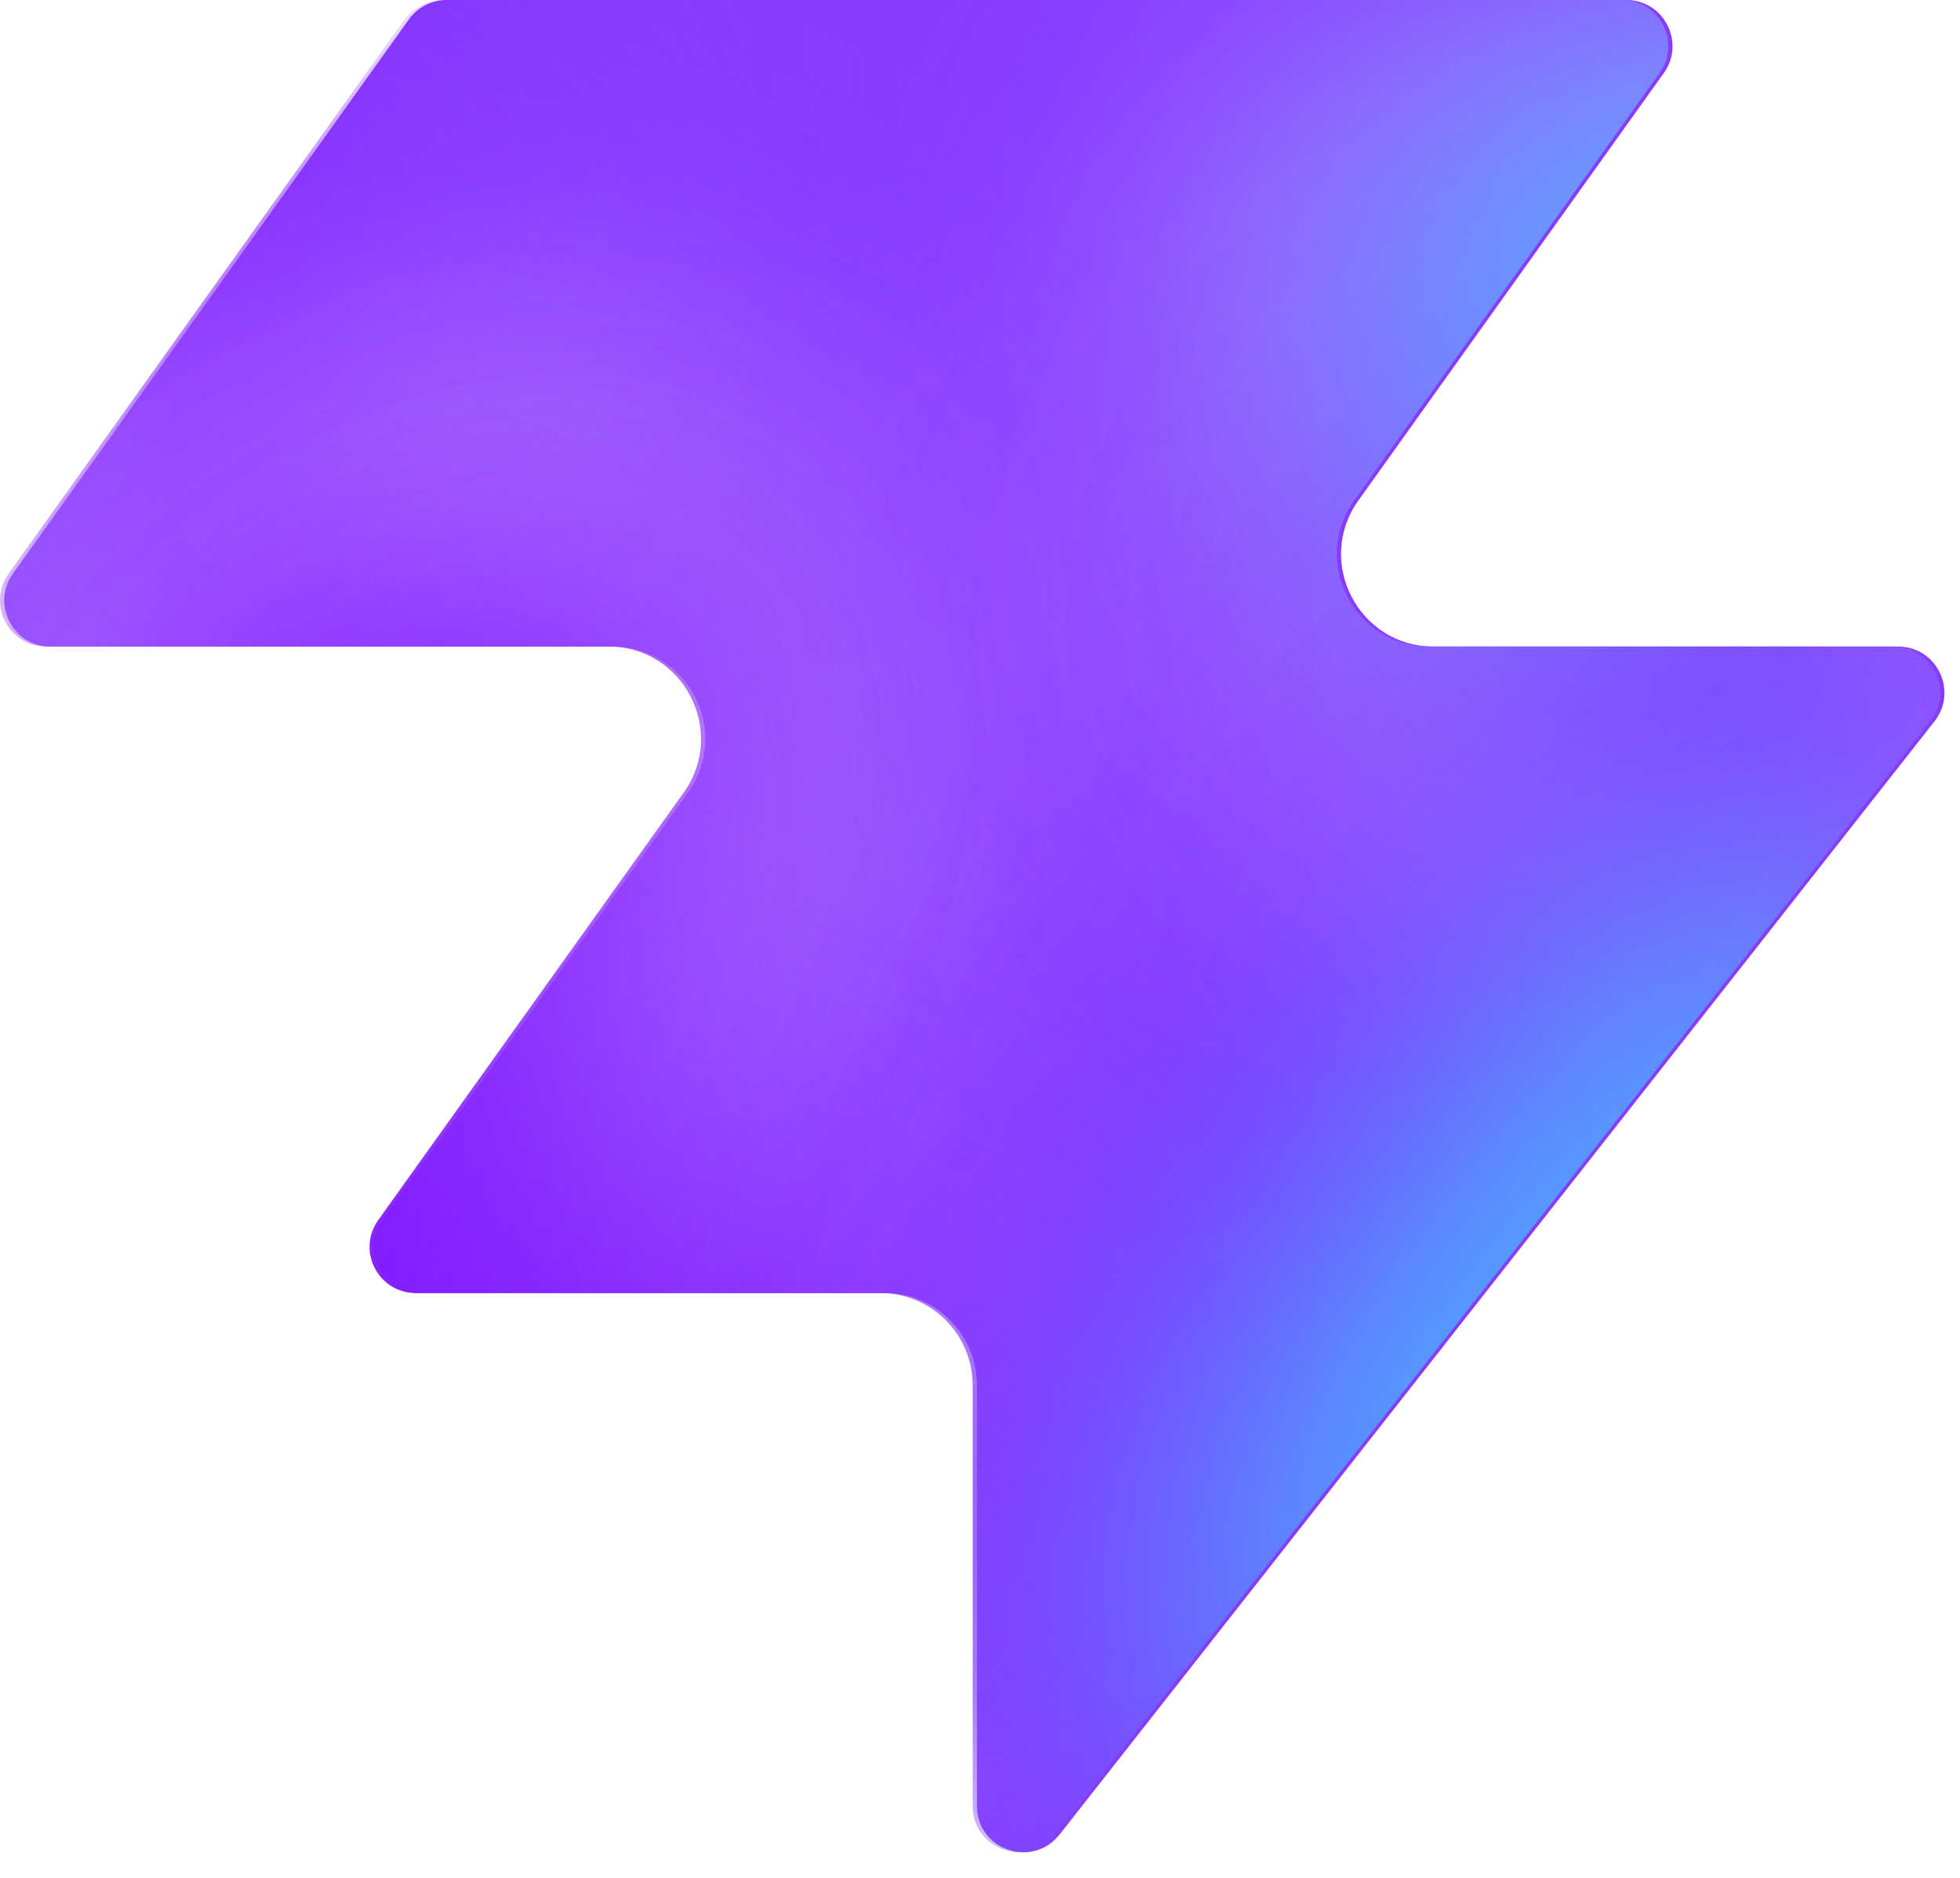
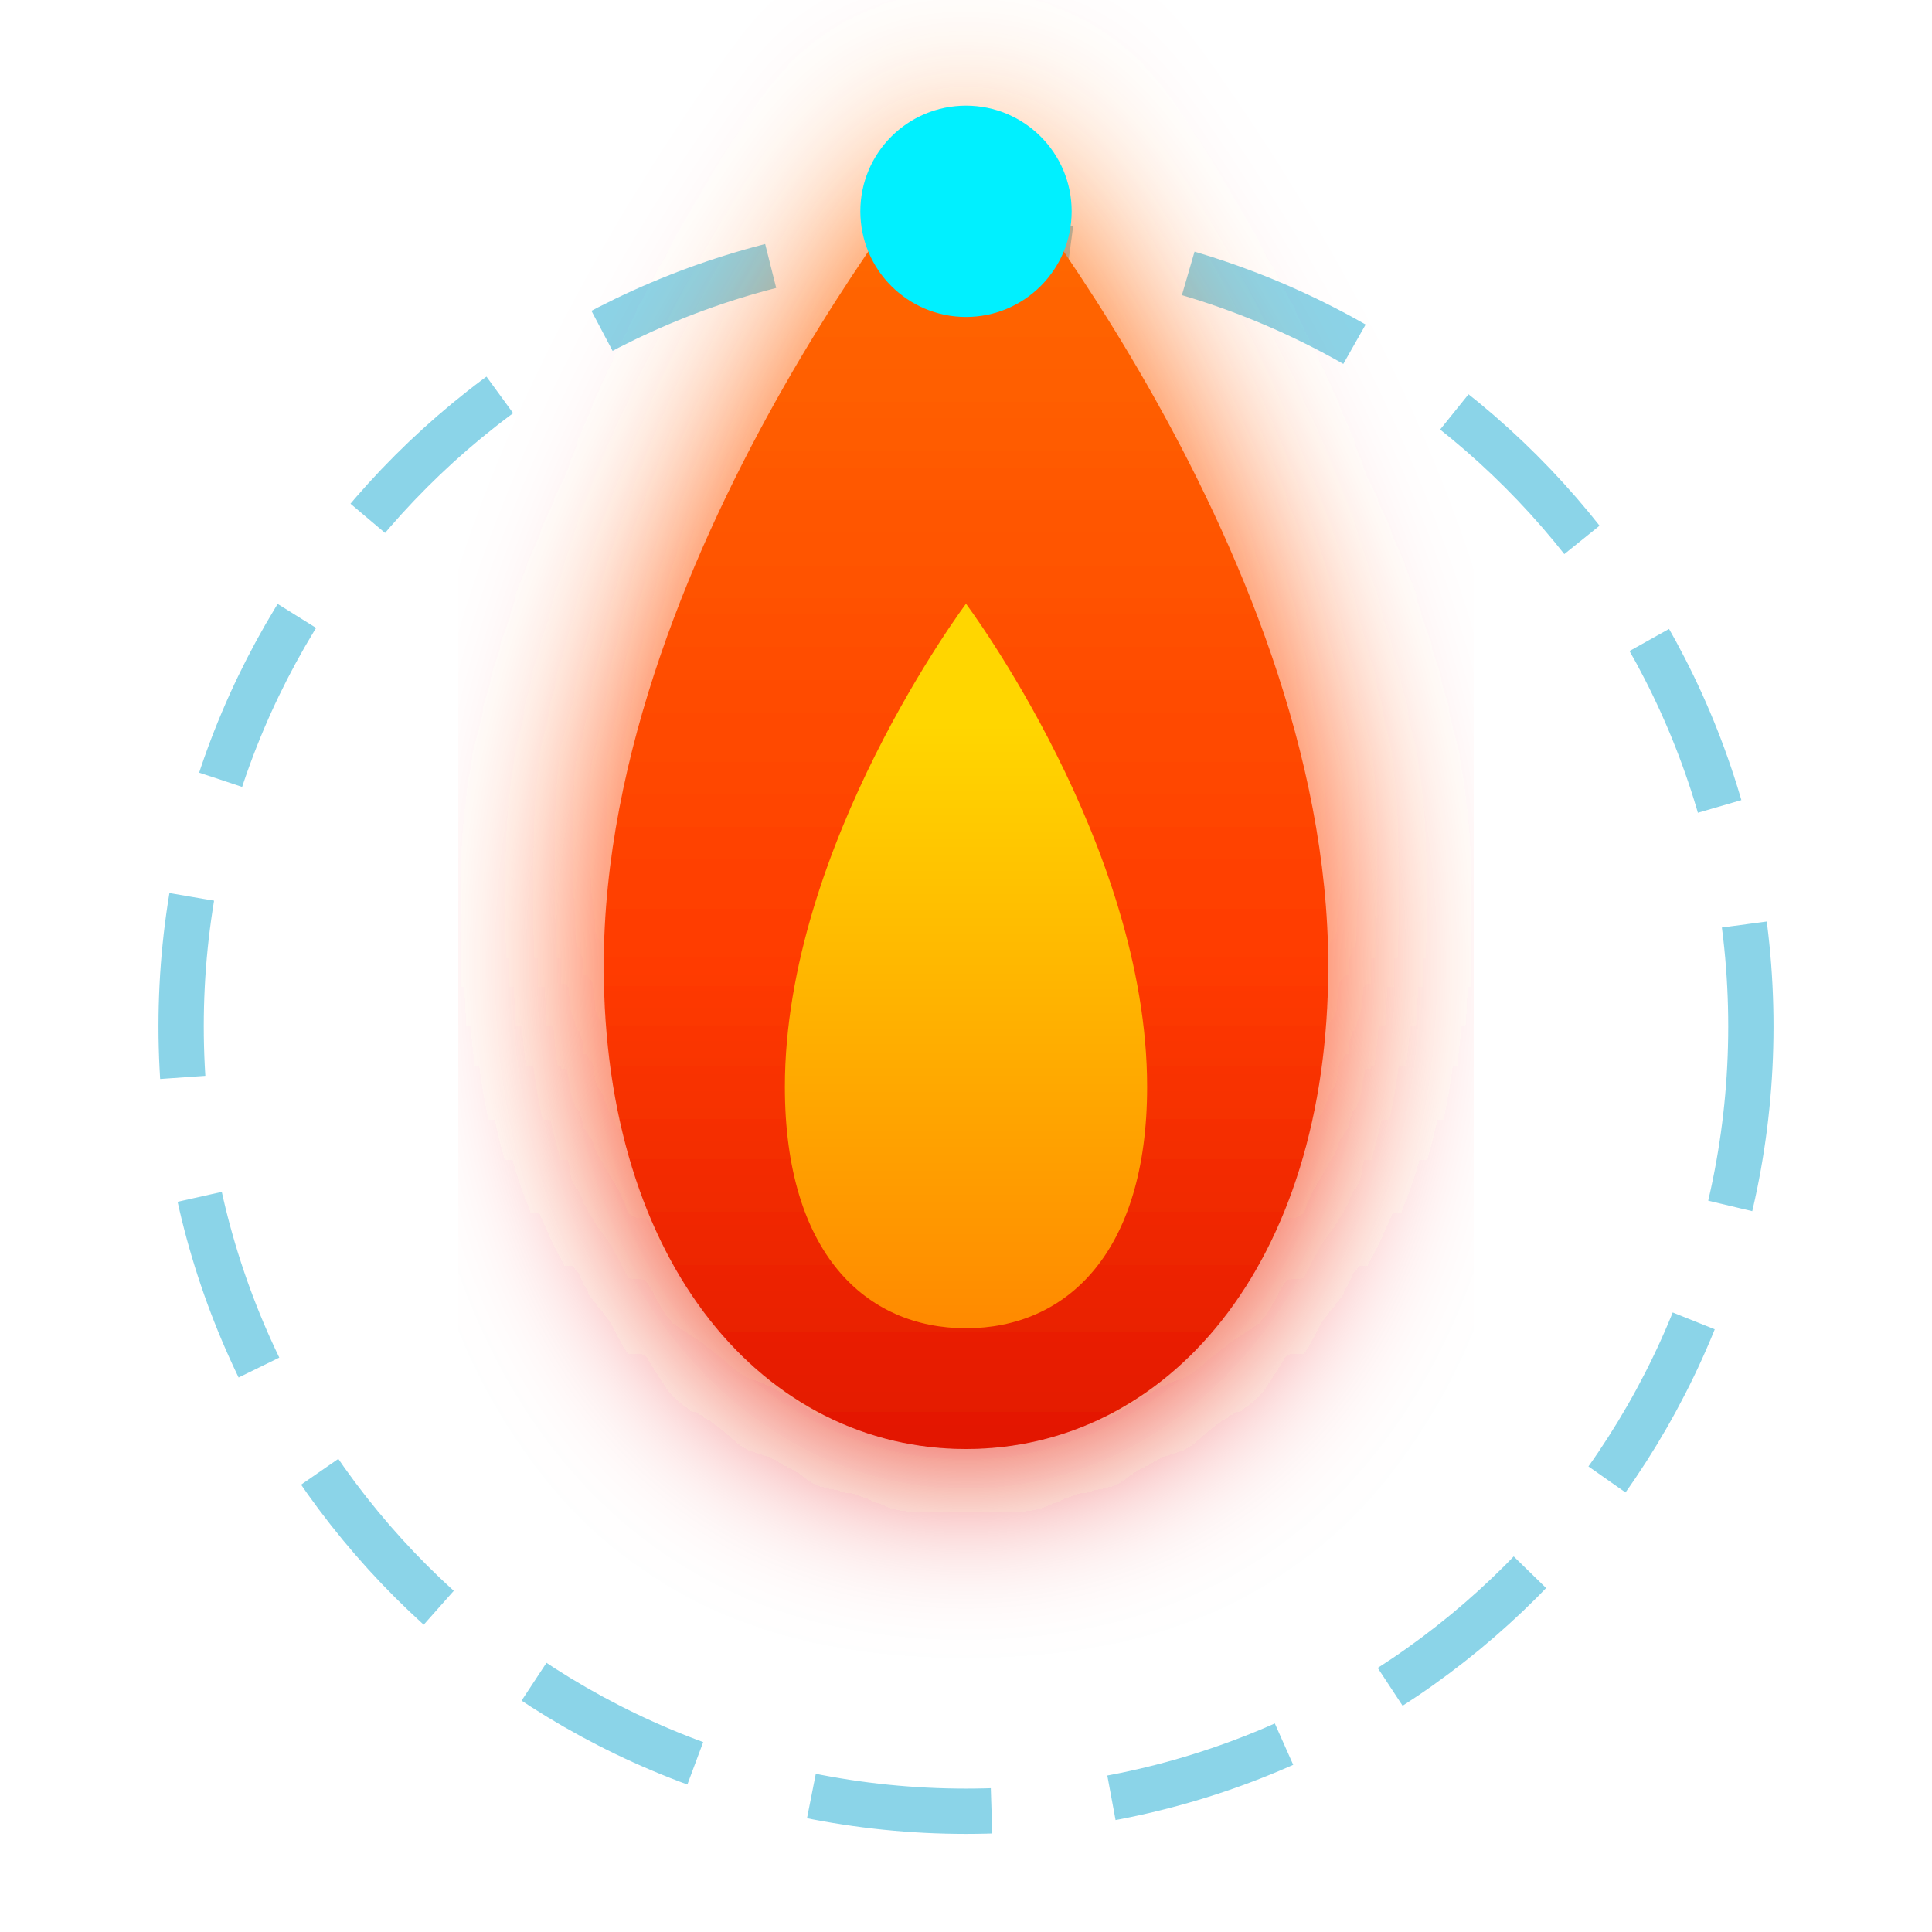
- <svg xmlns="http://www.w3.org/2000/svg" width="48" height="46" fill="none" viewBox="0 0 48 46">
-   <path fill="#863bff" d="M25.946 44.938c-.664.845-2.021.375-2.021-.698V33.937a2.26 2.26 0 0 0-2.262-2.262H10.287c-.92 0-1.456-1.04-.92-1.788l7.48-10.471c1.07-1.497 0-3.578-1.842-3.578H1.237c-.92 0-1.456-1.04-.92-1.788L10.013.474c.214-.297.556-.474.92-.474h28.894c.92 0 1.456 1.04.92 1.788l-7.48 10.471c-1.07 1.498 0 3.579 1.842 3.579h11.377c.943 0 1.473 1.088.89 1.83L25.947 44.94z" style="fill:#863bff;fill:color(display-p3 .525 .23 1);fill-opacity:1" />
-   <mask id="a" width="48" height="46" x="0" y="0" maskUnits="userSpaceOnUse" style="mask-type:alpha">
-     <path fill="#000" d="M25.842 44.938c-.664.844-2.021.375-2.021-.698V33.937a2.26 2.26 0 0 0-2.262-2.262H10.183c-.92 0-1.456-1.04-.92-1.788l7.48-10.471c1.07-1.498 0-3.579-1.842-3.579H1.133c-.92 0-1.456-1.04-.92-1.787L9.91.473c.214-.297.556-.474.92-.474h28.894c.92 0 1.456 1.04.92 1.788l-7.48 10.471c-1.07 1.498 0 3.578 1.842 3.578h11.377c.943 0 1.473 1.088.89 1.832L25.843 44.94z" style="fill:#000;fill-opacity:1" />
-   </mask>
-   <g mask="url(#a)">
-     <g filter="url(#b)">
-       <ellipse cx="5.508" cy="14.704" fill="#ede6ff" rx="5.508" ry="14.704" style="fill:#ede6ff;fill:color(display-p3 .927 .903 1);fill-opacity:1" transform="matrix(.00324 1 1 -.00324 -4.47 31.516)" />
-     </g>
-     <g filter="url(#c)">
-       <ellipse cx="10.399" cy="29.851" fill="#ede6ff" rx="10.399" ry="29.851" style="fill:#ede6ff;fill:color(display-p3 .927 .903 1);fill-opacity:1" transform="matrix(.00324 1 1 -.00324 -39.328 7.883)" />
-     </g>
-     <g filter="url(#d)">
-       <ellipse cx="5.508" cy="30.487" fill="#7e14ff" rx="5.508" ry="30.487" style="fill:#7e14ff;fill:color(display-p3 .492 .077 1);fill-opacity:1" transform="rotate(89.814 -25.913 -14.639)scale(1 -1)" />
-     </g>
-     <g filter="url(#e)">
-       <ellipse cx="5.508" cy="30.599" fill="#7e14ff" rx="5.508" ry="30.599" style="fill:#7e14ff;fill:color(display-p3 .492 .077 1);fill-opacity:1" transform="rotate(89.814 -32.644 -3.334)scale(1 -1)" />
-     </g>
-     <g filter="url(#f)">
-       <ellipse cx="5.508" cy="30.599" fill="#7e14ff" rx="5.508" ry="30.599" style="fill:#7e14ff;fill:color(display-p3 .492 .077 1);fill-opacity:1" transform="matrix(.00324 1 1 -.00324 -34.34 30.47)" />
-     </g>
-     <g filter="url(#g)">
-       <ellipse cx="14.072" cy="22.078" fill="#ede6ff" rx="14.072" ry="22.078" style="fill:#ede6ff;fill:color(display-p3 .927 .903 1);fill-opacity:1" transform="rotate(93.35 24.506 48.493)scale(-1 1)" />
-     </g>
-     <g filter="url(#h)">
-       <ellipse cx="3.47" cy="21.501" fill="#7e14ff" rx="3.47" ry="21.501" style="fill:#7e14ff;fill:color(display-p3 .492 .077 1);fill-opacity:1" transform="rotate(89.009 28.708 47.59)scale(-1 1)" />
-     </g>
-     <g filter="url(#i)">
-       <ellipse cx="3.47" cy="21.501" fill="#7e14ff" rx="3.47" ry="21.501" style="fill:#7e14ff;fill:color(display-p3 .492 .077 1);fill-opacity:1" transform="rotate(89.009 28.708 47.59)scale(-1 1)" />
-     </g>
-     <g filter="url(#j)">
-       <ellipse cx=".387" cy="8.972" fill="#7e14ff" rx="4.407" ry="29.108" style="fill:#7e14ff;fill:color(display-p3 .492 .077 1);fill-opacity:1" transform="rotate(39.51 .387 8.972)" />
-     </g>
-     <g filter="url(#k)">
-       <ellipse cx="47.523" cy="-6.092" fill="#7e14ff" rx="4.407" ry="29.108" style="fill:#7e14ff;fill:color(display-p3 .492 .077 1);fill-opacity:1" transform="rotate(37.892 47.523 -6.092)" />
-     </g>
-     <g filter="url(#l)">
-       <ellipse cx="41.412" cy="6.333" fill="#47bfff" rx="5.971" ry="9.665" style="fill:#47bfff;fill:color(display-p3 .28 .748 1);fill-opacity:1" transform="rotate(37.892 41.412 6.333)" />
-     </g>
-     <g filter="url(#m)">
-       <ellipse cx="-1.879" cy="38.332" fill="#7e14ff" rx="4.407" ry="29.108" style="fill:#7e14ff;fill:color(display-p3 .492 .077 1);fill-opacity:1" transform="rotate(37.892 -1.88 38.332)" />
-     </g>
-     <g filter="url(#n)">
-       <ellipse cx="-1.879" cy="38.332" fill="#7e14ff" rx="4.407" ry="29.108" style="fill:#7e14ff;fill:color(display-p3 .492 .077 1);fill-opacity:1" transform="rotate(37.892 -1.88 38.332)" />
-     </g>
-     <g filter="url(#o)">
-       <ellipse cx="35.651" cy="29.907" fill="#7e14ff" rx="4.407" ry="29.108" style="fill:#7e14ff;fill:color(display-p3 .492 .077 1);fill-opacity:1" transform="rotate(37.892 35.651 29.907)" />
-     </g>
-     <g filter="url(#p)">
-       <ellipse cx="38.418" cy="32.4" fill="#47bfff" rx="5.971" ry="15.297" style="fill:#47bfff;fill:color(display-p3 .28 .748 1);fill-opacity:1" transform="rotate(37.892 38.418 32.4)" />
-     </g>
-   </g>
+ <svg xmlns="http://www.w3.org/2000/svg" viewBox="0 0 64 64" fill="none">
  <defs>
-     <filter id="b" width="60.045" height="41.654" x="-19.77" y="16.149" color-interpolation-filters="sRGB" filterUnits="userSpaceOnUse">
-       <feFlood flood-opacity="0" result="BackgroundImageFix" />
-       <feBlend in="SourceGraphic" in2="BackgroundImageFix" result="shape" />
-       <feGaussianBlur result="effect1_foregroundBlur_2002_17158" stdDeviation="7.659" />
-     </filter>
-     <filter id="c" width="90.34" height="51.437" x="-54.613" y="-7.533" color-interpolation-filters="sRGB" filterUnits="userSpaceOnUse">
-       <feFlood flood-opacity="0" result="BackgroundImageFix" />
-       <feBlend in="SourceGraphic" in2="BackgroundImageFix" result="shape" />
-       <feGaussianBlur result="effect1_foregroundBlur_2002_17158" stdDeviation="7.659" />
-     </filter>
-     <filter id="d" width="79.355" height="29.4" x="-49.64" y="2.03" color-interpolation-filters="sRGB" filterUnits="userSpaceOnUse">
-       <feFlood flood-opacity="0" result="BackgroundImageFix" />
-       <feBlend in="SourceGraphic" in2="BackgroundImageFix" result="shape" />
-       <feGaussianBlur result="effect1_foregroundBlur_2002_17158" stdDeviation="4.596" />
-     </filter>
-     <filter id="e" width="79.579" height="29.4" x="-45.045" y="20.029" color-interpolation-filters="sRGB" filterUnits="userSpaceOnUse">
-       <feFlood flood-opacity="0" result="BackgroundImageFix" />
-       <feBlend in="SourceGraphic" in2="BackgroundImageFix" result="shape" />
-       <feGaussianBlur result="effect1_foregroundBlur_2002_17158" stdDeviation="4.596" />
-     </filter>
-     <filter id="f" width="79.579" height="29.4" x="-43.513" y="21.178" color-interpolation-filters="sRGB" filterUnits="userSpaceOnUse">
-       <feFlood flood-opacity="0" result="BackgroundImageFix" />
-       <feBlend in="SourceGraphic" in2="BackgroundImageFix" result="shape" />
-       <feGaussianBlur result="effect1_foregroundBlur_2002_17158" stdDeviation="4.596" />
-     </filter>
-     <filter id="g" width="74.749" height="58.852" x="15.756" y="-17.901" color-interpolation-filters="sRGB" filterUnits="userSpaceOnUse">
-       <feFlood flood-opacity="0" result="BackgroundImageFix" />
-       <feBlend in="SourceGraphic" in2="BackgroundImageFix" result="shape" />
-       <feGaussianBlur result="effect1_foregroundBlur_2002_17158" stdDeviation="7.659" />
-     </filter>
-     <filter id="h" width="61.377" height="25.362" x="23.548" y="2.284" color-interpolation-filters="sRGB" filterUnits="userSpaceOnUse">
-       <feFlood flood-opacity="0" result="BackgroundImageFix" />
-       <feBlend in="SourceGraphic" in2="BackgroundImageFix" result="shape" />
-       <feGaussianBlur result="effect1_foregroundBlur_2002_17158" stdDeviation="4.596" />
-     </filter>
-     <filter id="i" width="61.377" height="25.362" x="23.548" y="2.284" color-interpolation-filters="sRGB" filterUnits="userSpaceOnUse">
-       <feFlood flood-opacity="0" result="BackgroundImageFix" />
-       <feBlend in="SourceGraphic" in2="BackgroundImageFix" result="shape" />
-       <feGaussianBlur result="effect1_foregroundBlur_2002_17158" stdDeviation="4.596" />
-     </filter>
-     <filter id="j" width="56.045" height="63.649" x="-27.636" y="-22.853" color-interpolation-filters="sRGB" filterUnits="userSpaceOnUse">
-       <feFlood flood-opacity="0" result="BackgroundImageFix" />
-       <feBlend in="SourceGraphic" in2="BackgroundImageFix" result="shape" />
-       <feGaussianBlur result="effect1_foregroundBlur_2002_17158" stdDeviation="4.596" />
-     </filter>
-     <filter id="k" width="54.814" height="64.646" x="20.116" y="-38.415" color-interpolation-filters="sRGB" filterUnits="userSpaceOnUse">
-       <feFlood flood-opacity="0" result="BackgroundImageFix" />
-       <feBlend in="SourceGraphic" in2="BackgroundImageFix" result="shape" />
-       <feGaussianBlur result="effect1_foregroundBlur_2002_17158" stdDeviation="4.596" />
-     </filter>
-     <filter id="l" width="33.541" height="35.313" x="24.641" y="-11.323" color-interpolation-filters="sRGB" filterUnits="userSpaceOnUse">
-       <feFlood flood-opacity="0" result="BackgroundImageFix" />
-       <feBlend in="SourceGraphic" in2="BackgroundImageFix" result="shape" />
-       <feGaussianBlur result="effect1_foregroundBlur_2002_17158" stdDeviation="4.596" />
-     </filter>
-     <filter id="m" width="54.814" height="64.646" x="-29.286" y="6.009" color-interpolation-filters="sRGB" filterUnits="userSpaceOnUse">
-       <feFlood flood-opacity="0" result="BackgroundImageFix" />
-       <feBlend in="SourceGraphic" in2="BackgroundImageFix" result="shape" />
-       <feGaussianBlur result="effect1_foregroundBlur_2002_17158" stdDeviation="4.596" />
-     </filter>
-     <filter id="n" width="54.814" height="64.646" x="-29.286" y="6.009" color-interpolation-filters="sRGB" filterUnits="userSpaceOnUse">
-       <feFlood flood-opacity="0" result="BackgroundImageFix" />
-       <feBlend in="SourceGraphic" in2="BackgroundImageFix" result="shape" />
-       <feGaussianBlur result="effect1_foregroundBlur_2002_17158" stdDeviation="4.596" />
-     </filter>
-     <filter id="o" width="54.814" height="64.646" x="8.244" y="-2.416" color-interpolation-filters="sRGB" filterUnits="userSpaceOnUse">
-       <feFlood flood-opacity="0" result="BackgroundImageFix" />
-       <feBlend in="SourceGraphic" in2="BackgroundImageFix" result="shape" />
-       <feGaussianBlur result="effect1_foregroundBlur_2002_17158" stdDeviation="4.596" />
-     </filter>
-     <filter id="p" width="39.409" height="43.623" x="18.713" y="10.588" color-interpolation-filters="sRGB" filterUnits="userSpaceOnUse">
-       <feFlood flood-opacity="0" result="BackgroundImageFix" />
-       <feBlend in="SourceGraphic" in2="BackgroundImageFix" result="shape" />
-       <feGaussianBlur result="effect1_foregroundBlur_2002_17158" stdDeviation="4.596" />
+     <linearGradient id="gf-flame" x1="32" y1="6" x2="32" y2="58" gradientUnits="userSpaceOnUse">
+       <stop offset="0%" stop-color="#FF6B00" />
+       <stop offset="50%" stop-color="#FF3B00" />
+       <stop offset="100%" stop-color="#D00000" />
+     </linearGradient>
+     <linearGradient id="gf-core" x1="32" y1="24" x2="32" y2="52" gradientUnits="userSpaceOnUse">
+       <stop offset="0%" stop-color="#FFD600" />
+       <stop offset="100%" stop-color="#FF6B00" />
+     </linearGradient>
+     <filter id="gf-glow" x="-20%" y="-20%" width="140%" height="140%">
+       <feGaussianBlur stdDeviation="3" result="blur" />
+       <feComposite in="SourceGraphic" in2="blur" operator="over" />
    </filter>
  </defs>
+   <circle cx="32" cy="34" r="26" stroke="#3DB7D9" stroke-width="1.5" stroke-dasharray="6 4" opacity="0.6" />
+   <path d="M32 4C32 4 44 18 44 32C44 41.941 38.627 48 32 48C25.373 48 20 41.941 20 32C20 18 32 4 32 4Z" fill="url(#gf-flame)" filter="url(#gf-glow)" />
+   <path d="M32 20C32 20 38 28 38 36C38 41.523 35.314 44 32 44C28.686 44 26 41.523 26 36C26 28 32 20 32 20Z" fill="url(#gf-core)" />
+   <circle cx="32" cy="7" r="3.5" fill="#00F0FF" />
</svg>
